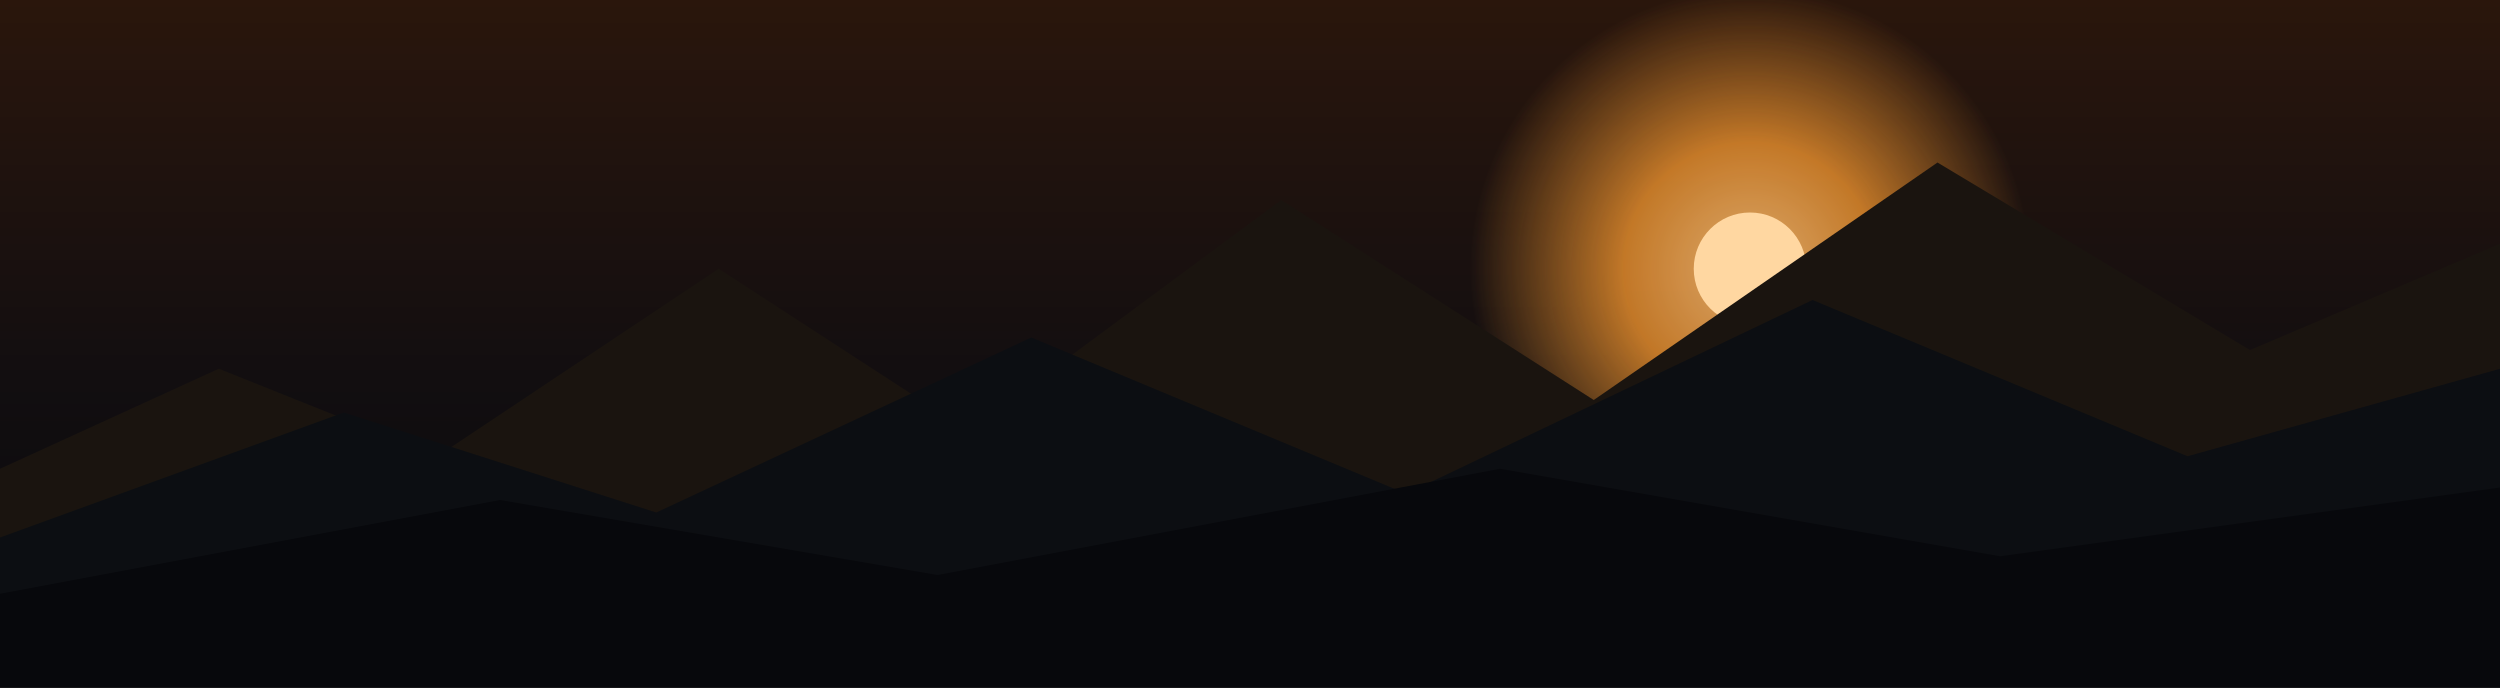
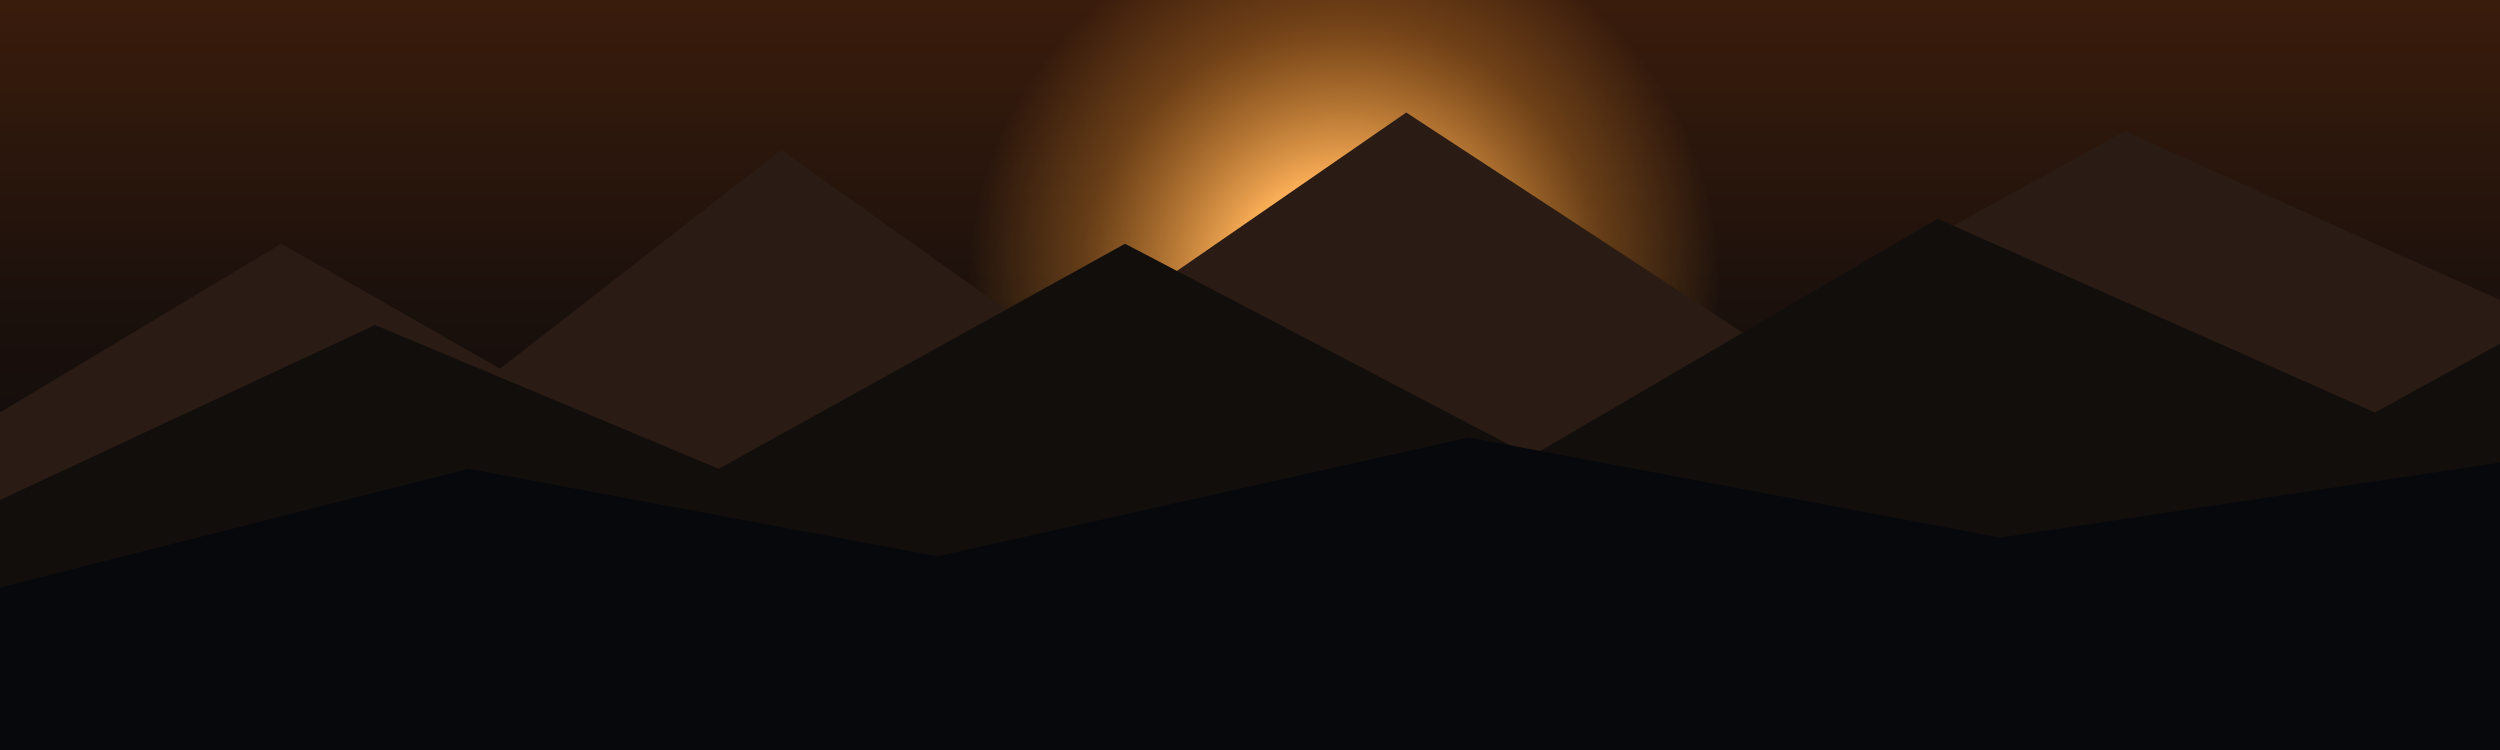
- <svg xmlns="http://www.w3.org/2000/svg" viewBox="0 0 800 220" preserveAspectRatio="xMidYMax slice">
+ <svg xmlns="http://www.w3.org/2000/svg" viewBox="0 0 800 240" preserveAspectRatio="xMidYMax slice">
  <defs>
    <linearGradient id="sky" x1="0" y1="0" x2="0" y2="1">
-       <stop offset="0%" stop-color="#2a160c" />
-       <stop offset="55%" stop-color="#120e10" />
+       <stop offset="0%" stop-color="#3a1c0c" />
+       <stop offset="42%" stop-color="#1a100c" />
      <stop offset="100%" stop-color="#07080c" />
    </linearGradient>
    <radialGradient id="sun" cx="50%" cy="50%" r="50%">
-       <stop offset="0%" stop-color="#ffc27a" />
-       <stop offset="45%" stop-color="#e08a2c" />
+       <stop offset="0%" stop-color="#ffe0b0" />
+       <stop offset="28%" stop-color="#ffb25a" />
+       <stop offset="70%" stop-color="#e08a2c" stop-opacity="0.35" />
      <stop offset="100%" stop-color="#e08a2c" stop-opacity="0" />
    </radialGradient>
  </defs>
-   <rect width="800" height="220" fill="url(#sky)" />
-   <circle cx="560" cy="86" r="90" fill="url(#sun)" opacity="0.85" />
-   <circle cx="560" cy="86" r="18" fill="#ffd7a1" />
-   <path d="M0 150 L70 118 L140 146 L230 86 L310 138 L410 64 L510 128 L620 52 L720 112 L800 78 L800 220 L0 220 Z" fill="#1a140f" />
-   <path d="M0 172 L110 132 L210 164 L330 108 L450 158 L580 96 L700 146 L800 118 L800 220 L0 220 Z" fill="#0c0e12" />
-   <path d="M0 190 L160 160 L300 184 L480 150 L640 178 L800 156 L800 220 L0 220 Z" fill="#07080c" />
+   <rect width="800" height="240" fill="url(#sky)" />
+   <circle cx="430" cy="92" r="120" fill="url(#sun)" />
+   <circle cx="430" cy="92" r="16" fill="#fff3dd" />
+   <path d="M0 132 L90 78 L160 118 L250 48 L340 112 L450 36 L560 108 L680 42 L800 96 L800 240 L0 240 Z" fill="#2a1c14" />
+   <path d="M0 160 L120 104 L230 150 L360 78 L490 146 L620 70 L760 132 L800 110 L800 240 L0 240 Z" fill="#120e0c" />
+   <path d="M0 188 L150 150 L300 178 L470 140 L640 172 L800 148 L800 240 L0 240 Z" fill="#07080c" />
</svg>
